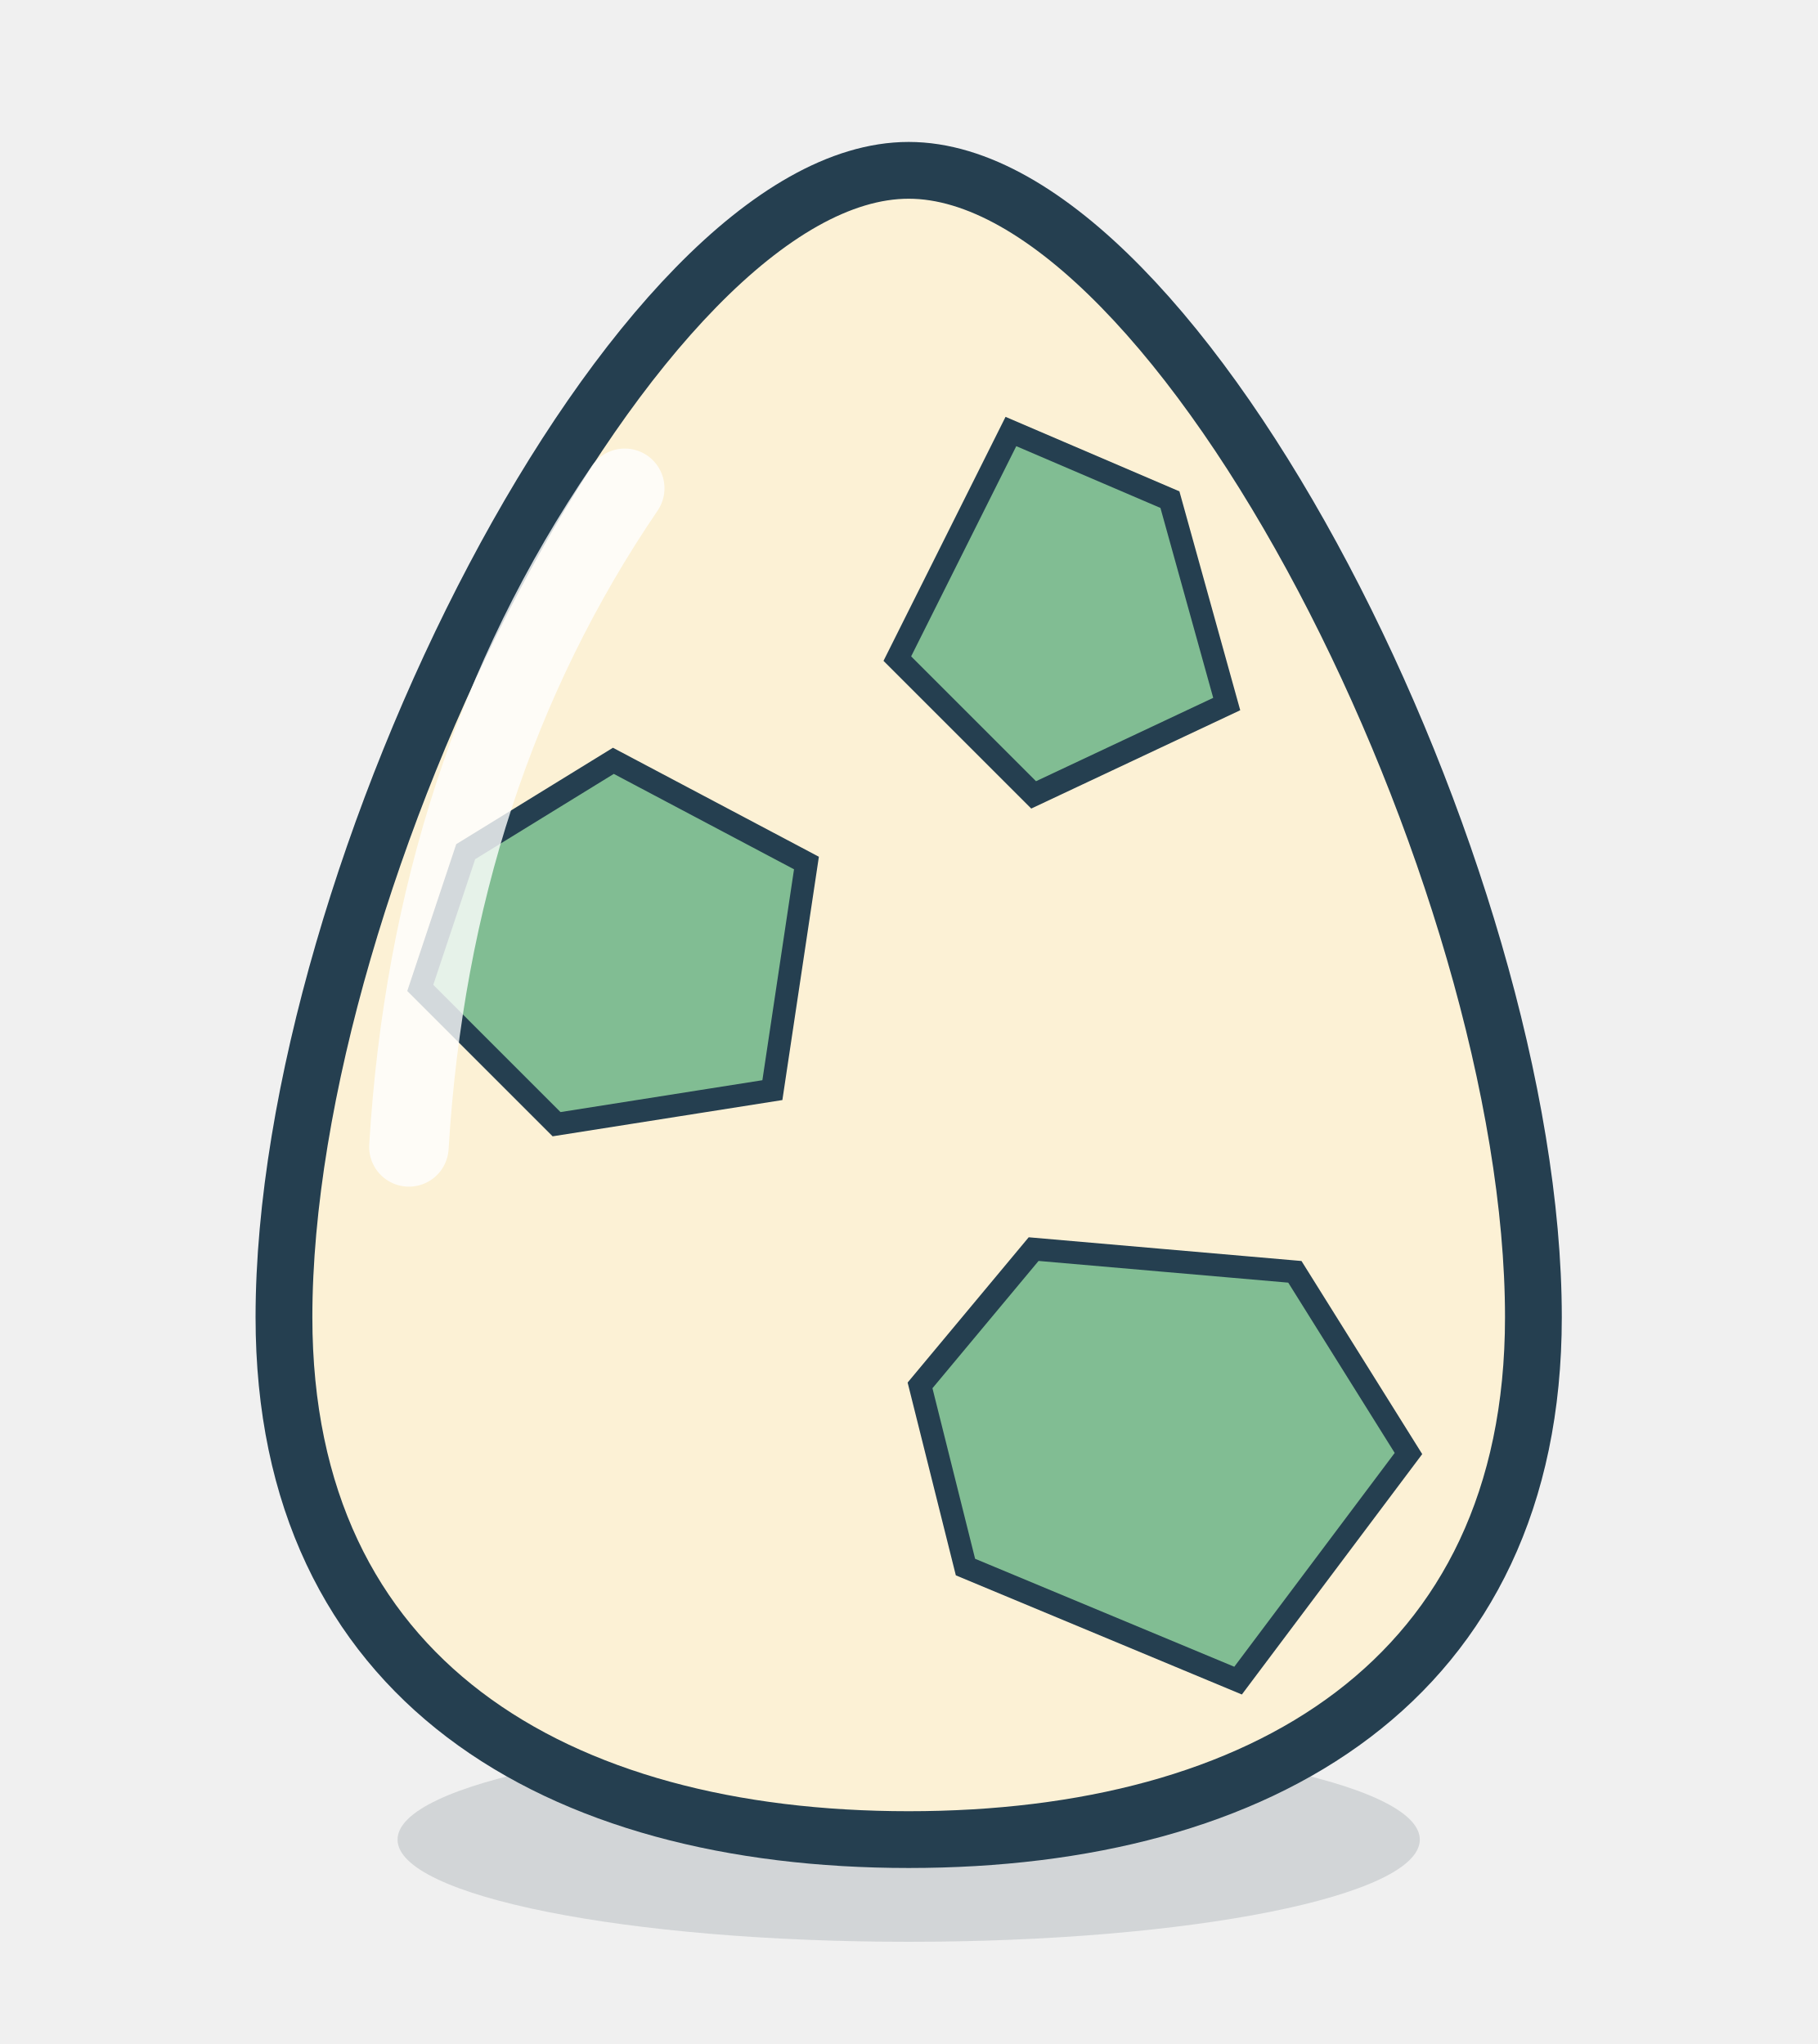
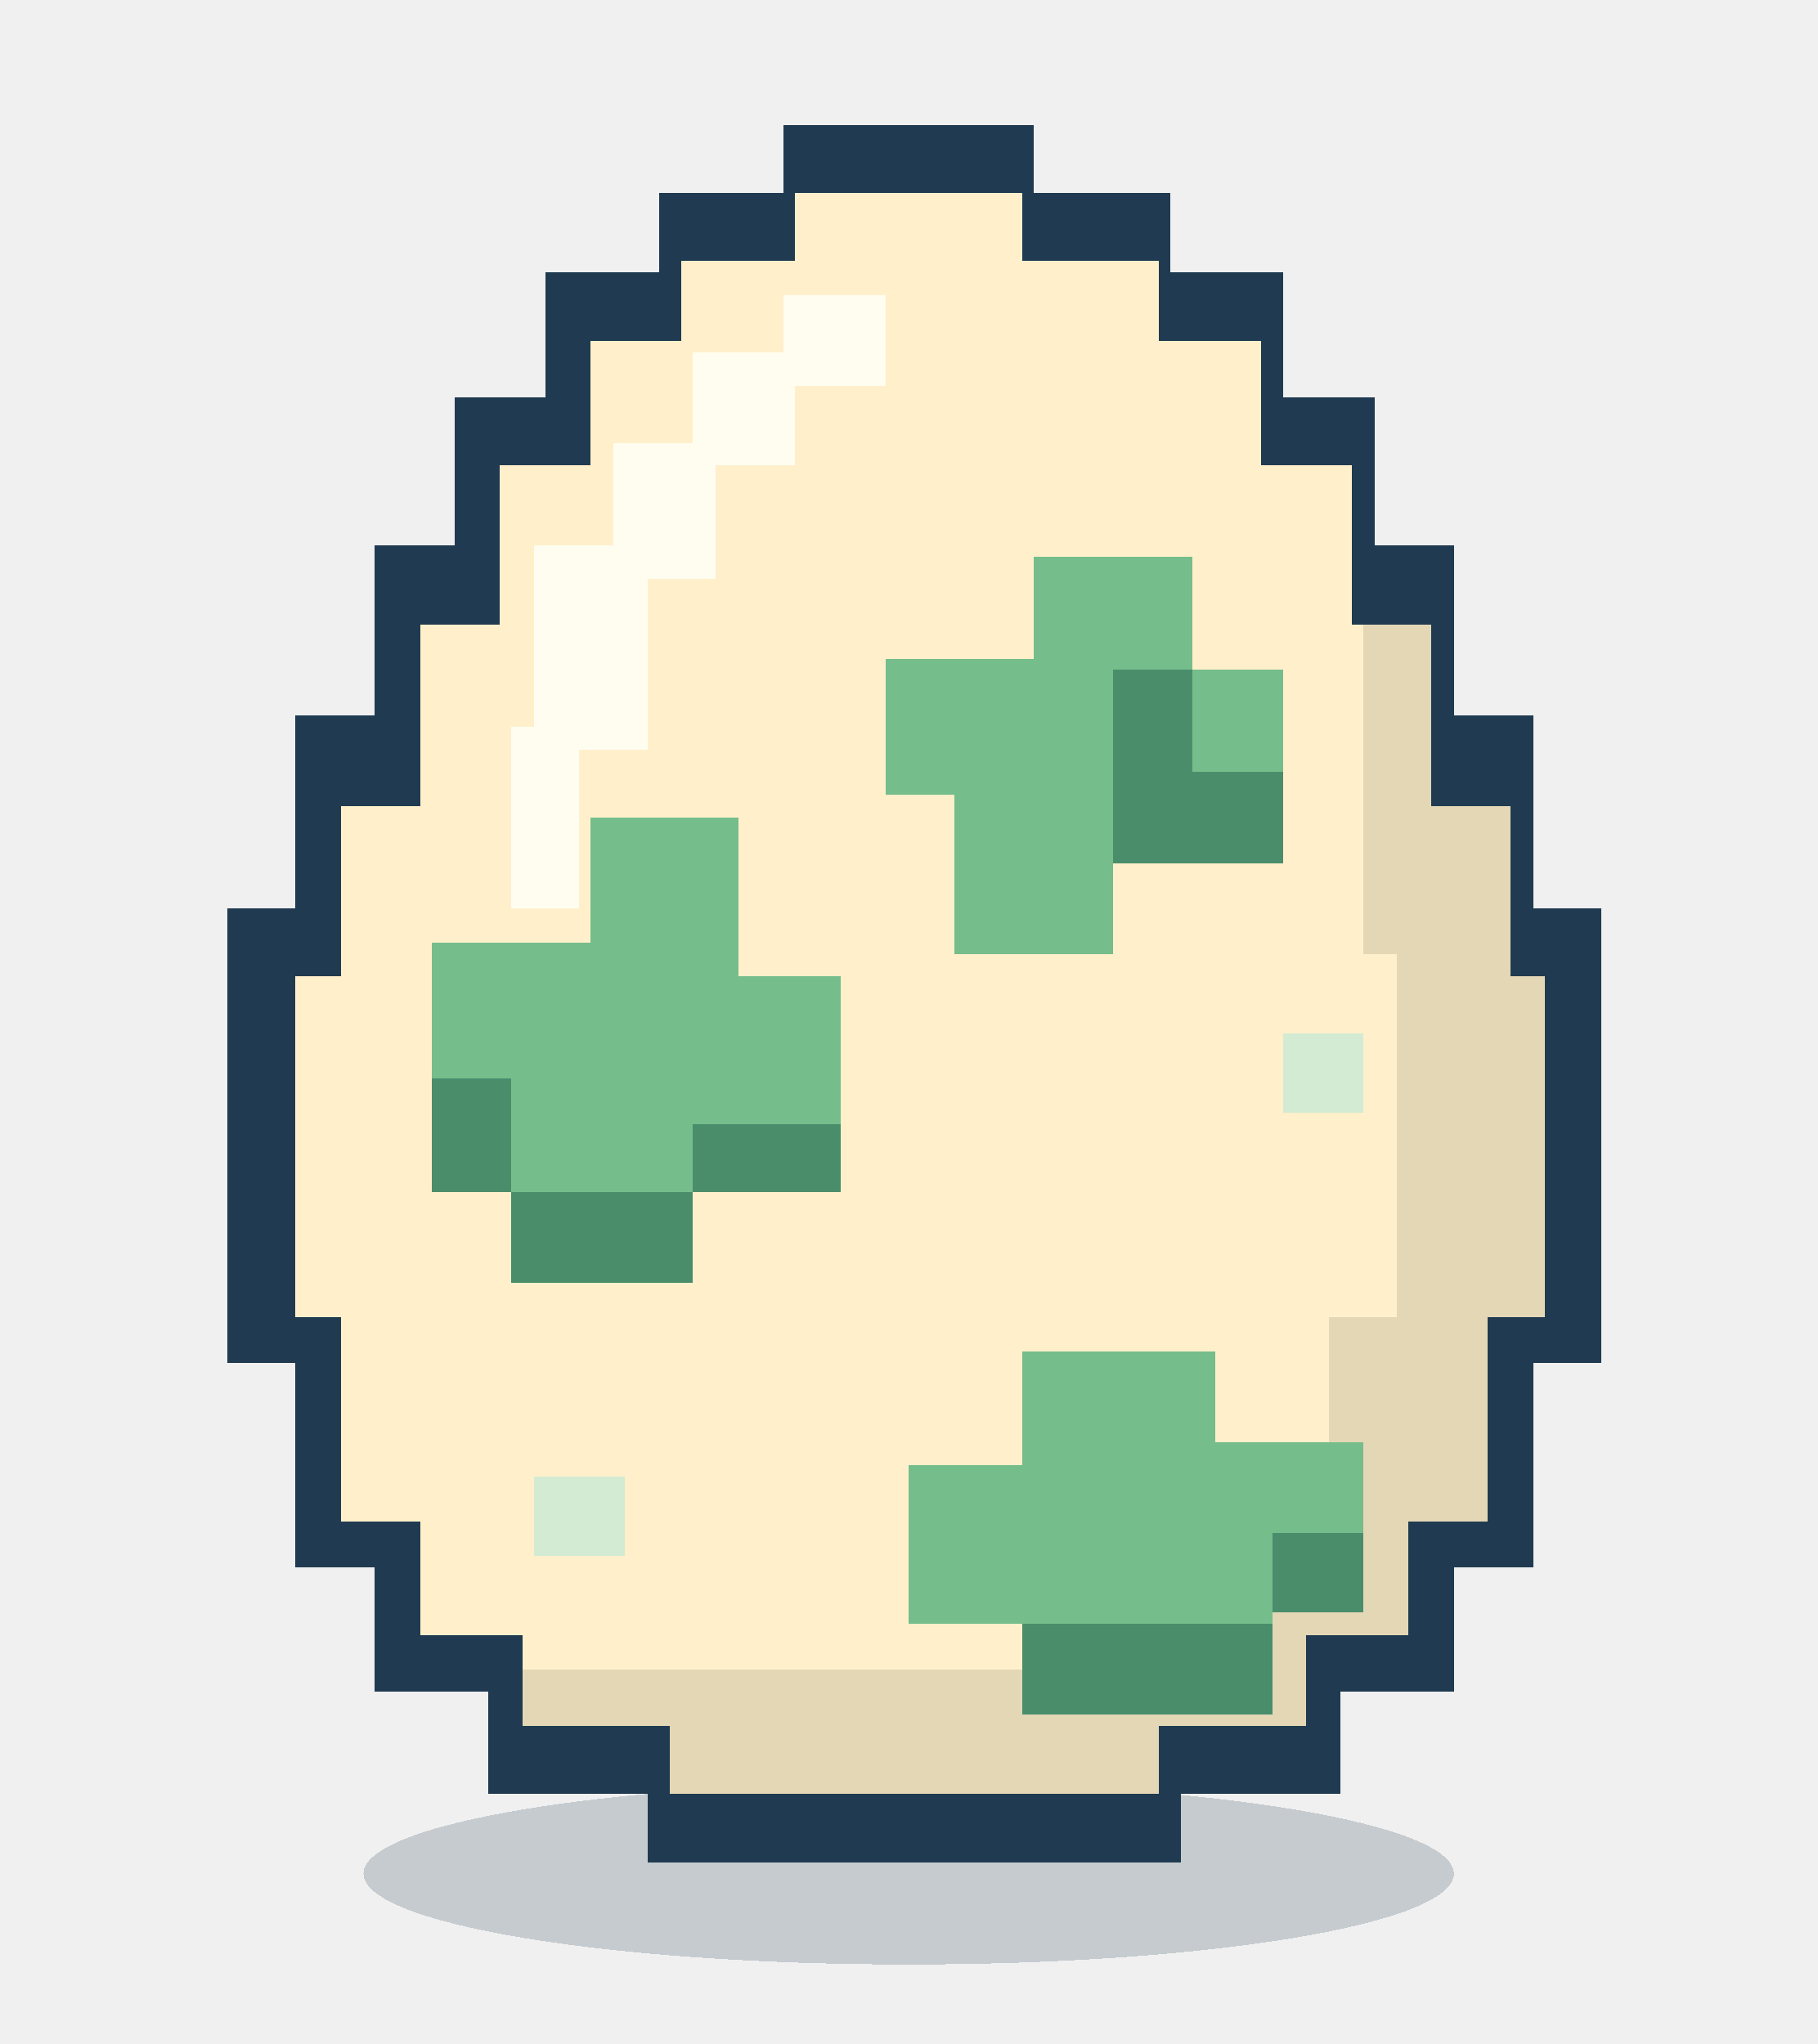
- <svg xmlns="http://www.w3.org/2000/svg" width="160" height="180" viewBox="0 0 160 180">
-   <ellipse cx="80" cy="162" rx="45" ry="9" fill="#10273522" />
-   <path d="M80 15C56 15 25 77 25 116c0 32 24 46 55 46s55-14 55-46C135 77 104 15 80 15Z" fill="#fcf1d5" stroke="#253f50" stroke-width="5" />
-   <path d="m41 75 13-8 17 9-3 20-19 3-12-12Zm48-37 14 6 5 18-17 8-12-12Zm2 72 23 2 10 16-15 20-24-10-4-16Z" fill="#81bd93" stroke="#253f50" stroke-width="2" />
-   <path d="M55 43Q38 68 36 101" stroke="white" stroke-width="7" fill="none" stroke-linecap="round" opacity=".8" />
+ <svg xmlns="http://www.w3.org/2000/svg" width="160" height="180" viewBox="0 0 160 180" shape-rendering="crispEdges">
+   <ellipse cx="80" cy="165" rx="48" ry="8" fill="#183649" opacity=".2" />
+   <path d="M69 11h22v6h12v7h10v11h8v13h7v15h7v17h6v40h-6v18h-7v11h-10v9h-14v6H57v-6H43v-9H33v-11h-7v-18h-6V80h6V63h7V48h7V35h8V24h10v-7h11z" fill="#203b51" />
+   <path d="M70 17h20v6h12v7h9v11h8v14h7v16h7v15h3v30h-5v18h-7v10h-9v8h-13v6H59v-6H46v-8h-9v-10h-7v-18h-4V86h4V71h7V55h7V41h8V30h8v-7h10z" fill="#fff0cb" />
+   <path d="M120 55h6v16h7v15h3v30h-5v18h-7v10h-9v8h-13v6H59v-6H46v-5h48v-6h15v-9h8v-16h6V84h-3z" fill="#d4c9ab" opacity=".65" />
+   <path d="M47 48h7v-9h7v-8h8v-5h9v8h-8v7h-7v10h-6v15h-6v14h-6V64h2z" fill="#fffdf0" />
+   <path d="M38 83h14V72h13v14h9v18H61v9H45v-8h-7zM91 49h14v10h8v17H98v8H84V70h-6V58h13zM90 119h17v8h13v15h-8v9H90v-8H80v-14h10z" fill="#75bd8b" />
+   <path d="M38 95h7v10h16v-6h13v6H61v8H45v-8h-7zM98 76h15v-8h-8v-9h-7zM90 143h22v-8h8v7h-8v9H90z" fill="#4a8d6b" />
+   <path d="M47 130h8v7h-8zM113 91h7v7h-7z" fill="#c8ead4" opacity=".8" />
</svg>
